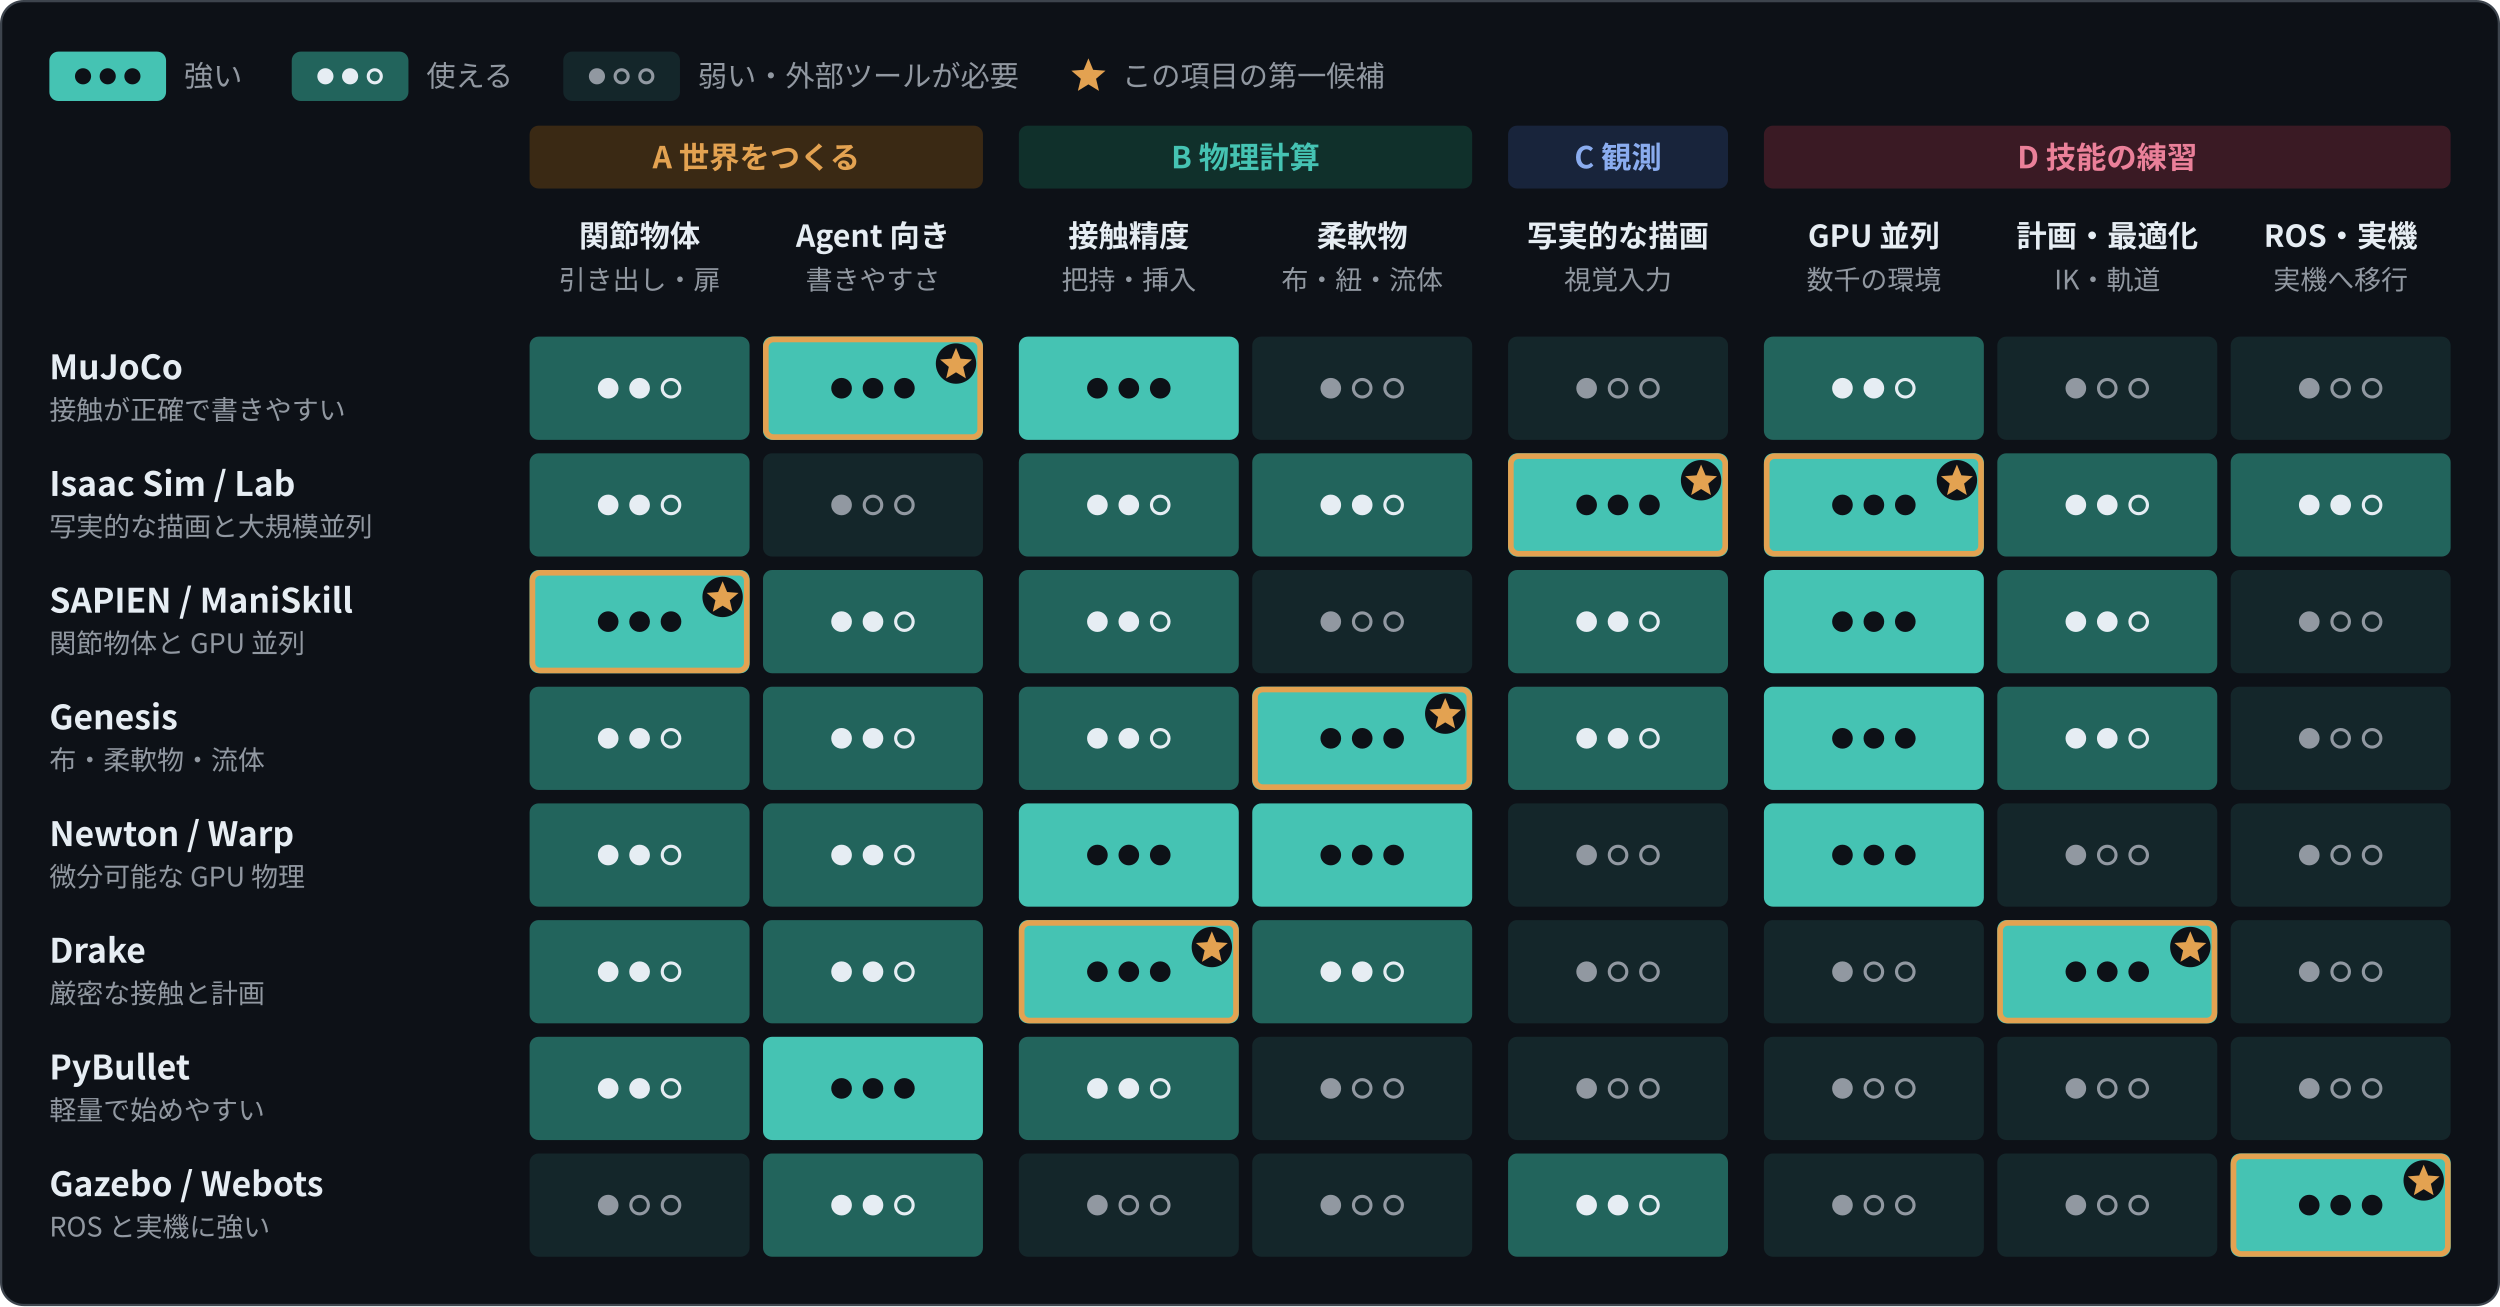
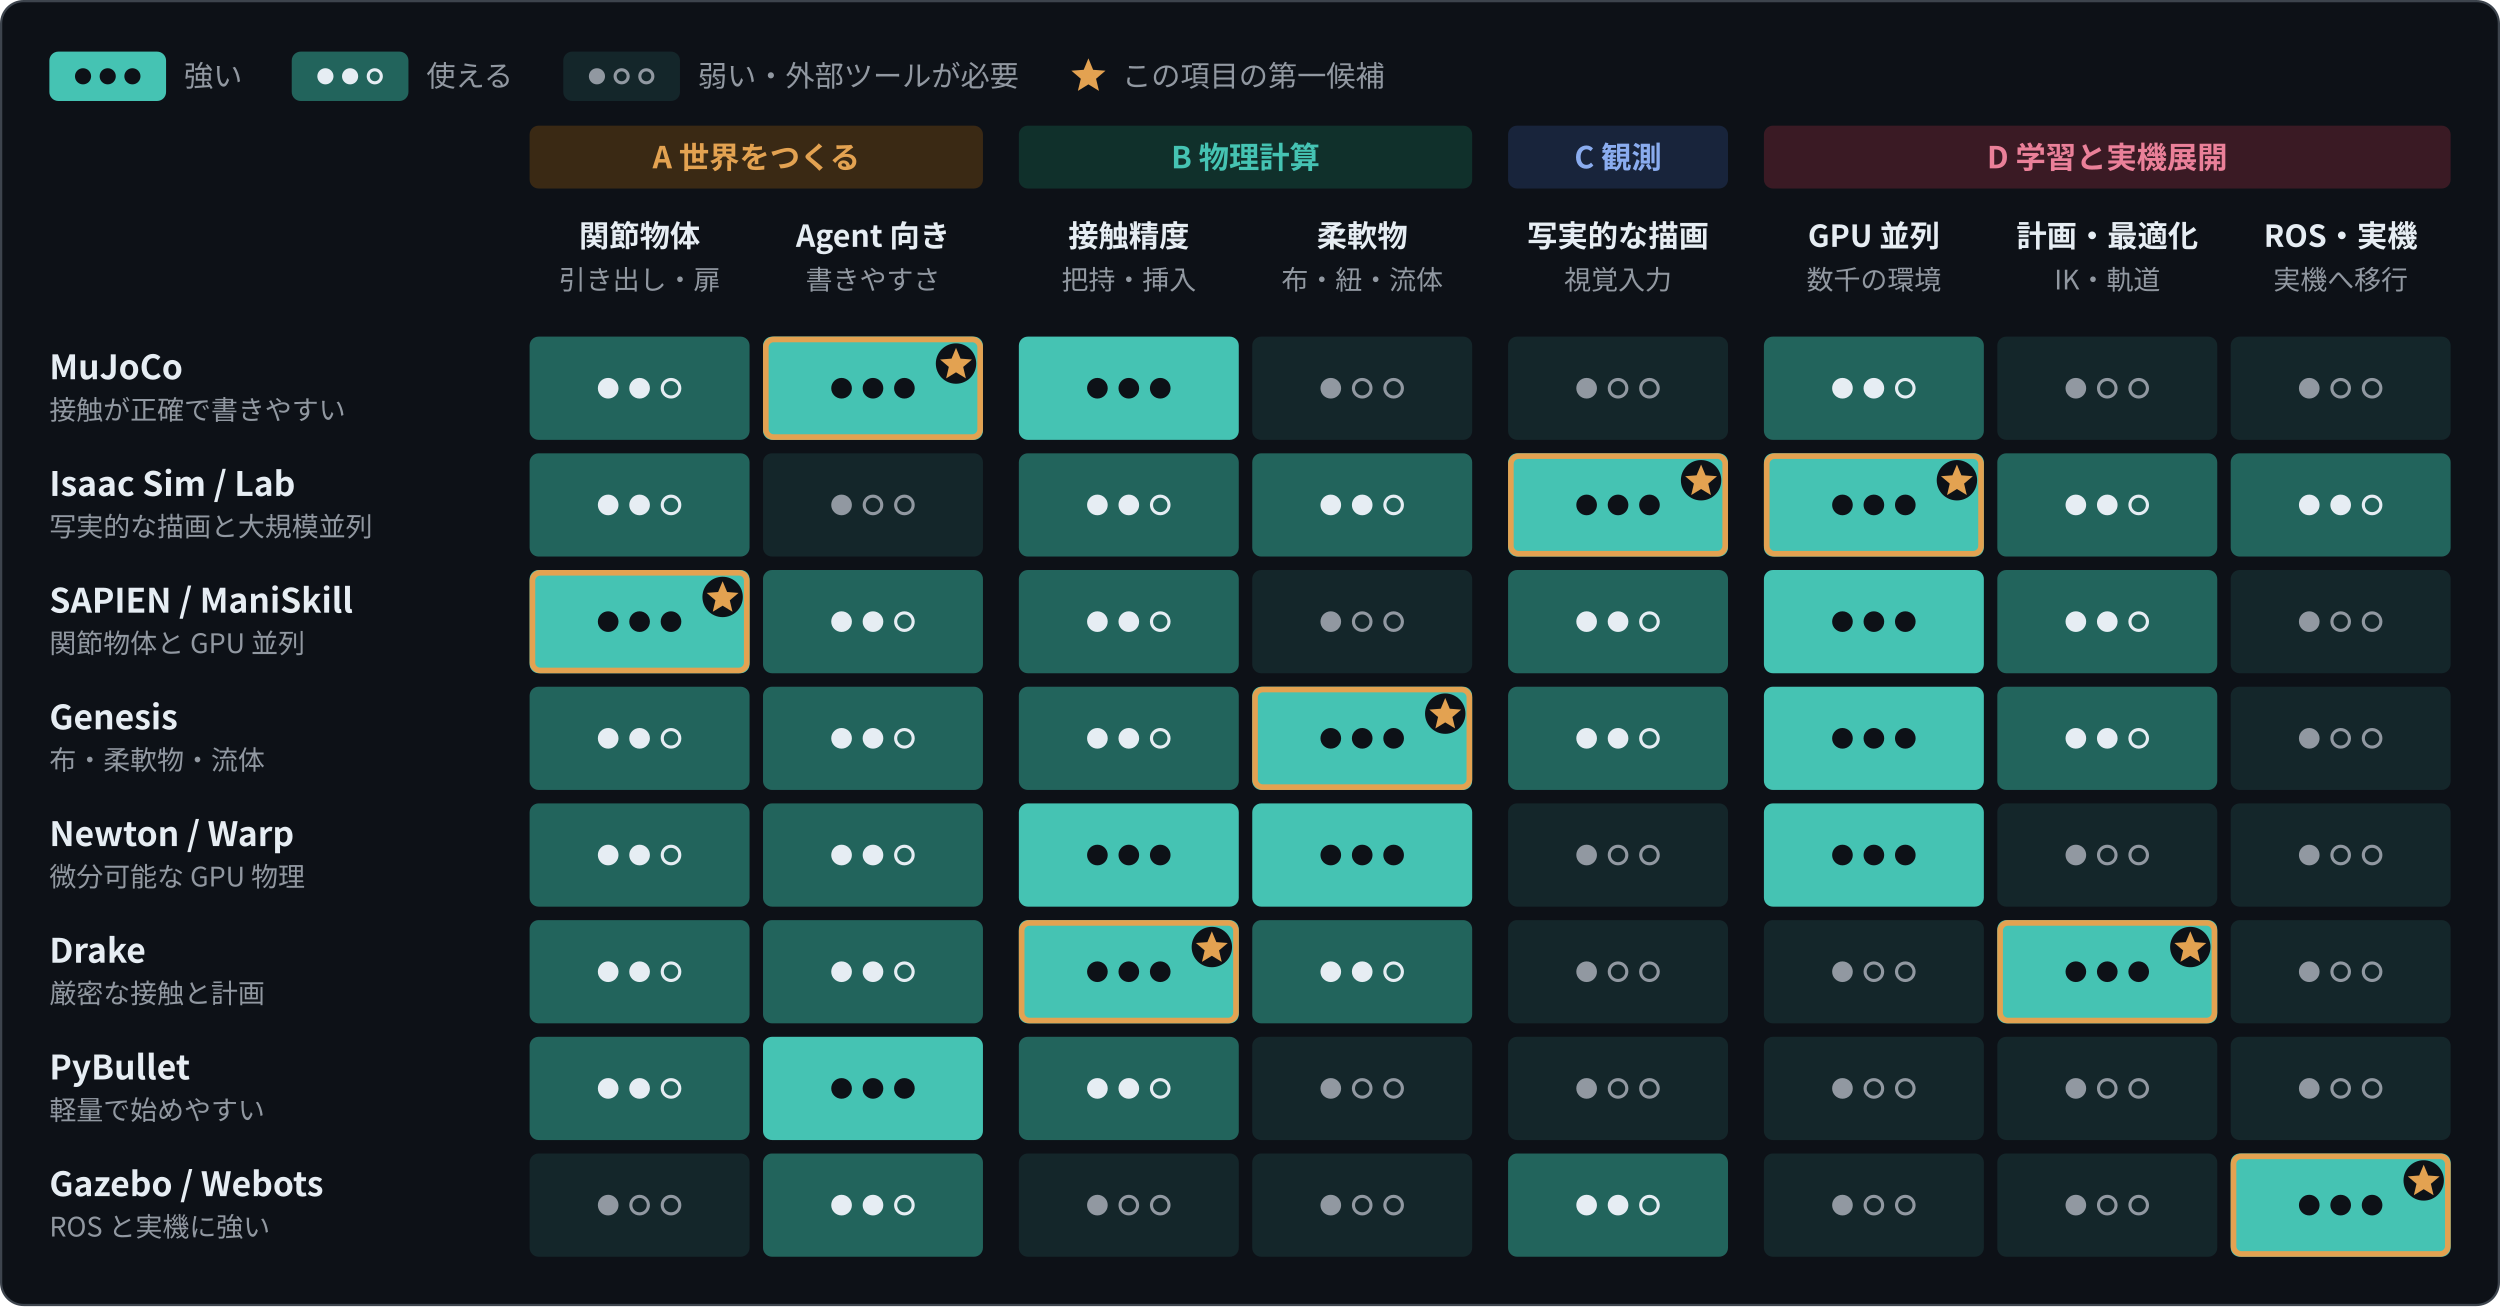
<svg xmlns="http://www.w3.org/2000/svg" viewBox="0 0 1114 582" width="1114" height="582" role="img" aria-label="シミュレーションツールの強み" font-family="'Hiragino Sans', 'Hiragino Kaku Gothic ProN', 'Yu Gothic', Meiryo, 'Noto Sans CJK JP', 'Noto Sans JP', sans-serif">
  <rect x="0.5" y="0.5" width="1113" height="581" rx="10" fill="#0D1117" stroke="#3D444D" />
  <rect x="22" y="23" width="52" height="22" rx="4" fill="#45C3B3" />
  <circle cx="37" cy="34" r="3.6" fill="#0D1117" />
  <circle cx="48" cy="34" r="3.6" fill="#0D1117" />
  <circle cx="59" cy="34" r="3.6" fill="#0D1117" />
  <text x="82" y="38.5" font-size="13" fill="#9198A1">強い</text>
  <rect x="130.0" y="23" width="52" height="22" rx="4" fill="#22645C" />
  <circle cx="145" cy="34" r="3.6" fill="#E6EDF3" />
  <circle cx="156" cy="34" r="3.6" fill="#E6EDF3" />
  <circle cx="167" cy="34" r="2.9" fill="none" stroke="#E6EDF3" stroke-width="1.4" />
  <text x="190.0" y="38.5" font-size="13" fill="#9198A1">使える</text>
  <rect x="251.0" y="23" width="52" height="22" rx="4" fill="#14262A" />
  <circle cx="266" cy="34" r="3.6" fill="#9198A1" />
  <circle cx="277" cy="34" r="2.9" fill="none" stroke="#9198A1" stroke-width="1.4" />
  <circle cx="288" cy="34" r="2.9" fill="none" stroke="#9198A1" stroke-width="1.4" />
  <text x="311.0" y="38.5" font-size="13" fill="#9198A1">弱い・外部ツールが必要</text>
  <polygon points="485.0,26.0 487.1,31.1 492.6,31.5 488.4,35.1 489.7,40.5 485.0,37.6 480.3,40.5 481.6,35.1 477.4,31.5 482.9,31.1" fill="#E3A251" />
  <text x="500.0" y="38.5" font-size="13" fill="#9198A1">この項目の第一候補</text>
  <rect x="236" y="56" width="202" height="28" rx="4" fill="#3A2914" />
  <text x="337" y="75" text-anchor="middle" font-size="13.5" font-weight="700" fill="#E3A251">A 世界をつくる</text>
  <rect x="454" y="56" width="202" height="28" rx="4" fill="#10302B" />
  <text x="555" y="75" text-anchor="middle" font-size="13.5" font-weight="700" fill="#45C3B3">B 物理計算</text>
  <rect x="672" y="56" width="98" height="28" rx="4" fill="#18243B" />
  <text x="721" y="75" text-anchor="middle" font-size="13.5" font-weight="700" fill="#8AACEF">C 観測</text>
  <rect x="786" y="56" width="306" height="28" rx="4" fill="#3A1A24" />
-   <text x="939" y="75" text-anchor="middle" font-size="13.5" font-weight="700" fill="#EA8099">D 技能の練習</text>
+   <text x="939" y="75" text-anchor="middle" font-size="13.5" font-weight="700" fill="#EA8099">D 学習と実機展開</text>
  <text x="285" y="110" text-anchor="middle" font-size="13.5" font-weight="700" fill="#E6EDF3">関節物体</text>
  <text x="285" y="129" text-anchor="middle" font-size="12" fill="#9198A1">引き出し・扉</text>
  <text x="389" y="110" text-anchor="middle" font-size="13.5" font-weight="700" fill="#E6EDF3">Agent 向き</text>
  <text x="389" y="129" text-anchor="middle" font-size="12" fill="#9198A1">書きやすさ</text>
  <text x="503" y="110" text-anchor="middle" font-size="13.5" font-weight="700" fill="#E6EDF3">接触精度</text>
  <text x="503" y="129" text-anchor="middle" font-size="12" fill="#9198A1">把持・挿入</text>
  <text x="607" y="110" text-anchor="middle" font-size="13.5" font-weight="700" fill="#E6EDF3">柔軟物</text>
  <text x="607" y="129" text-anchor="middle" font-size="12" fill="#9198A1">布・紐・流体</text>
  <text x="721" y="110" text-anchor="middle" font-size="13.5" font-weight="700" fill="#E6EDF3">写実的な描画</text>
  <text x="721" y="129" text-anchor="middle" font-size="12" fill="#9198A1">視覚入力</text>
  <text x="835" y="110" text-anchor="middle" font-size="13.5" font-weight="700" fill="#E6EDF3">GPU 並列</text>
  <text x="835" y="129" text-anchor="middle" font-size="12" fill="#9198A1">数千の環境</text>
  <text x="939" y="110" text-anchor="middle" font-size="13.5" font-weight="700" fill="#E6EDF3">計画・最適化</text>
  <text x="939" y="129" text-anchor="middle" font-size="12" fill="#9198A1">IK・軌道</text>
  <text x="1043" y="110" text-anchor="middle" font-size="13.5" font-weight="700" fill="#E6EDF3">ROS・実機</text>
  <text x="1043" y="129" text-anchor="middle" font-size="12" fill="#9198A1">実機へ移行</text>
  <text x="22" y="169" font-size="15" font-weight="700" fill="#E6EDF3">MuJoCo</text>
  <text x="22" y="187" font-size="12" fill="#9198A1">接触が正確で書きやすい</text>
  <rect x="236" y="150" width="98" height="46" rx="4" fill="#22645C" />
  <circle cx="271" cy="173" r="4.6" fill="#E6EDF3" />
  <circle cx="285" cy="173" r="4.6" fill="#E6EDF3" />
  <circle cx="299" cy="173" r="3.9" fill="none" stroke="#E6EDF3" stroke-width="1.4" />
  <rect x="340" y="150" width="98" height="46" rx="4" fill="#45C3B3" />
  <circle cx="375" cy="173" r="4.6" fill="#0D1117" />
  <circle cx="389" cy="173" r="4.6" fill="#0D1117" />
  <circle cx="403" cy="173" r="4.6" fill="#0D1117" />
  <rect x="341.25" y="151.25" width="95.5" height="43.5" rx="3.5" fill="none" stroke="#E3A251" stroke-width="2.5" />
  <circle cx="426" cy="162" r="9" fill="#0D1117" />
  <polygon points="426.0,155.0 428.0,159.8 433.1,160.2 429.2,163.5 430.4,168.6 426.0,165.9 421.6,168.6 422.8,163.5 418.9,160.2 424.0,159.8" fill="#E3A251" />
  <rect x="454" y="150" width="98" height="46" rx="4" fill="#45C3B3" />
  <circle cx="489" cy="173" r="4.6" fill="#0D1117" />
  <circle cx="503" cy="173" r="4.6" fill="#0D1117" />
  <circle cx="517" cy="173" r="4.6" fill="#0D1117" />
  <rect x="558" y="150" width="98" height="46" rx="4" fill="#14262A" />
  <circle cx="593" cy="173" r="4.6" fill="#9198A1" />
  <circle cx="607" cy="173" r="3.9" fill="none" stroke="#9198A1" stroke-width="1.4" />
  <circle cx="621" cy="173" r="3.9" fill="none" stroke="#9198A1" stroke-width="1.4" />
  <rect x="672" y="150" width="98" height="46" rx="4" fill="#14262A" />
  <circle cx="707" cy="173" r="4.6" fill="#9198A1" />
  <circle cx="721" cy="173" r="3.9" fill="none" stroke="#9198A1" stroke-width="1.4" />
  <circle cx="735" cy="173" r="3.9" fill="none" stroke="#9198A1" stroke-width="1.4" />
  <rect x="786" y="150" width="98" height="46" rx="4" fill="#22645C" />
  <circle cx="821" cy="173" r="4.6" fill="#E6EDF3" />
  <circle cx="835" cy="173" r="4.6" fill="#E6EDF3" />
  <circle cx="849" cy="173" r="3.9" fill="none" stroke="#E6EDF3" stroke-width="1.4" />
  <rect x="890" y="150" width="98" height="46" rx="4" fill="#14262A" />
  <circle cx="925" cy="173" r="4.6" fill="#9198A1" />
  <circle cx="939" cy="173" r="3.9" fill="none" stroke="#9198A1" stroke-width="1.4" />
  <circle cx="953" cy="173" r="3.9" fill="none" stroke="#9198A1" stroke-width="1.4" />
  <rect x="994" y="150" width="98" height="46" rx="4" fill="#14262A" />
  <circle cx="1029" cy="173" r="4.6" fill="#9198A1" />
  <circle cx="1043" cy="173" r="3.9" fill="none" stroke="#9198A1" stroke-width="1.4" />
  <circle cx="1057" cy="173" r="3.9" fill="none" stroke="#9198A1" stroke-width="1.4" />
  <text x="22" y="221" font-size="15" font-weight="700" fill="#E6EDF3">Isaac Sim / Lab</text>
  <text x="22" y="239" font-size="12" fill="#9198A1">写実的な描画と大規模並列</text>
  <rect x="236" y="202" width="98" height="46" rx="4" fill="#22645C" />
  <circle cx="271" cy="225" r="4.6" fill="#E6EDF3" />
  <circle cx="285" cy="225" r="4.6" fill="#E6EDF3" />
  <circle cx="299" cy="225" r="3.9" fill="none" stroke="#E6EDF3" stroke-width="1.4" />
  <rect x="340" y="202" width="98" height="46" rx="4" fill="#14262A" />
  <circle cx="375" cy="225" r="4.6" fill="#9198A1" />
  <circle cx="389" cy="225" r="3.9" fill="none" stroke="#9198A1" stroke-width="1.4" />
  <circle cx="403" cy="225" r="3.9" fill="none" stroke="#9198A1" stroke-width="1.4" />
  <rect x="454" y="202" width="98" height="46" rx="4" fill="#22645C" />
  <circle cx="489" cy="225" r="4.6" fill="#E6EDF3" />
  <circle cx="503" cy="225" r="4.6" fill="#E6EDF3" />
  <circle cx="517" cy="225" r="3.9" fill="none" stroke="#E6EDF3" stroke-width="1.4" />
  <rect x="558" y="202" width="98" height="46" rx="4" fill="#22645C" />
  <circle cx="593" cy="225" r="4.6" fill="#E6EDF3" />
  <circle cx="607" cy="225" r="4.6" fill="#E6EDF3" />
  <circle cx="621" cy="225" r="3.9" fill="none" stroke="#E6EDF3" stroke-width="1.4" />
  <rect x="672" y="202" width="98" height="46" rx="4" fill="#45C3B3" />
  <circle cx="707" cy="225" r="4.6" fill="#0D1117" />
  <circle cx="721" cy="225" r="4.6" fill="#0D1117" />
  <circle cx="735" cy="225" r="4.6" fill="#0D1117" />
  <rect x="673.25" y="203.25" width="95.5" height="43.5" rx="3.5" fill="none" stroke="#E3A251" stroke-width="2.5" />
  <circle cx="758" cy="214" r="9" fill="#0D1117" />
  <polygon points="758.0,207.0 760.0,211.8 765.1,212.2 761.2,215.5 762.4,220.6 758.0,217.9 753.6,220.6 754.8,215.5 750.9,212.2 756.0,211.8" fill="#E3A251" />
  <rect x="786" y="202" width="98" height="46" rx="4" fill="#45C3B3" />
  <circle cx="821" cy="225" r="4.6" fill="#0D1117" />
  <circle cx="835" cy="225" r="4.6" fill="#0D1117" />
  <circle cx="849" cy="225" r="4.6" fill="#0D1117" />
  <rect x="787.25" y="203.25" width="95.5" height="43.5" rx="3.5" fill="none" stroke="#E3A251" stroke-width="2.5" />
  <circle cx="872" cy="214" r="9" fill="#0D1117" />
  <polygon points="872.0,207.0 874.0,211.8 879.1,212.2 875.2,215.5 876.4,220.6 872.0,217.9 867.6,220.6 868.8,215.5 864.9,212.2 870.0,211.8" fill="#E3A251" />
  <rect x="890" y="202" width="98" height="46" rx="4" fill="#22645C" />
  <circle cx="925" cy="225" r="4.6" fill="#E6EDF3" />
  <circle cx="939" cy="225" r="4.6" fill="#E6EDF3" />
  <circle cx="953" cy="225" r="3.9" fill="none" stroke="#E6EDF3" stroke-width="1.4" />
  <rect x="994" y="202" width="98" height="46" rx="4" fill="#22645C" />
  <circle cx="1029" cy="225" r="4.6" fill="#E6EDF3" />
  <circle cx="1043" cy="225" r="4.6" fill="#E6EDF3" />
  <circle cx="1057" cy="225" r="3.9" fill="none" stroke="#E6EDF3" stroke-width="1.4" />
  <text x="22" y="273" font-size="15" font-weight="700" fill="#E6EDF3">SAPIEN / ManiSkill</text>
  <text x="22" y="291" font-size="12" fill="#9198A1">関節物体と GPU 並列</text>
  <rect x="236" y="254" width="98" height="46" rx="4" fill="#45C3B3" />
  <circle cx="271" cy="277" r="4.6" fill="#0D1117" />
  <circle cx="285" cy="277" r="4.6" fill="#0D1117" />
  <circle cx="299" cy="277" r="4.6" fill="#0D1117" />
  <rect x="237.25" y="255.25" width="95.5" height="43.5" rx="3.5" fill="none" stroke="#E3A251" stroke-width="2.5" />
  <circle cx="322" cy="266" r="9" fill="#0D1117" />
  <polygon points="322.0,259.0 324.0,263.8 329.1,264.2 325.2,267.5 326.4,272.6 322.0,269.9 317.6,272.6 318.8,267.5 314.9,264.2 320.0,263.8" fill="#E3A251" />
  <rect x="340" y="254" width="98" height="46" rx="4" fill="#22645C" />
  <circle cx="375" cy="277" r="4.6" fill="#E6EDF3" />
  <circle cx="389" cy="277" r="4.6" fill="#E6EDF3" />
  <circle cx="403" cy="277" r="3.9" fill="none" stroke="#E6EDF3" stroke-width="1.4" />
  <rect x="454" y="254" width="98" height="46" rx="4" fill="#22645C" />
  <circle cx="489" cy="277" r="4.6" fill="#E6EDF3" />
  <circle cx="503" cy="277" r="4.6" fill="#E6EDF3" />
  <circle cx="517" cy="277" r="3.9" fill="none" stroke="#E6EDF3" stroke-width="1.4" />
  <rect x="558" y="254" width="98" height="46" rx="4" fill="#14262A" />
  <circle cx="593" cy="277" r="4.6" fill="#9198A1" />
  <circle cx="607" cy="277" r="3.9" fill="none" stroke="#9198A1" stroke-width="1.4" />
  <circle cx="621" cy="277" r="3.9" fill="none" stroke="#9198A1" stroke-width="1.4" />
  <rect x="672" y="254" width="98" height="46" rx="4" fill="#22645C" />
  <circle cx="707" cy="277" r="4.6" fill="#E6EDF3" />
  <circle cx="721" cy="277" r="4.6" fill="#E6EDF3" />
  <circle cx="735" cy="277" r="3.9" fill="none" stroke="#E6EDF3" stroke-width="1.4" />
  <rect x="786" y="254" width="98" height="46" rx="4" fill="#45C3B3" />
  <circle cx="821" cy="277" r="4.6" fill="#0D1117" />
  <circle cx="835" cy="277" r="4.6" fill="#0D1117" />
  <circle cx="849" cy="277" r="4.6" fill="#0D1117" />
  <rect x="890" y="254" width="98" height="46" rx="4" fill="#22645C" />
  <circle cx="925" cy="277" r="4.6" fill="#E6EDF3" />
  <circle cx="939" cy="277" r="4.6" fill="#E6EDF3" />
  <circle cx="953" cy="277" r="3.9" fill="none" stroke="#E6EDF3" stroke-width="1.4" />
  <rect x="994" y="254" width="98" height="46" rx="4" fill="#14262A" />
  <circle cx="1029" cy="277" r="4.6" fill="#9198A1" />
  <circle cx="1043" cy="277" r="3.9" fill="none" stroke="#9198A1" stroke-width="1.4" />
  <circle cx="1057" cy="277" r="3.9" fill="none" stroke="#9198A1" stroke-width="1.4" />
  <text x="22" y="325" font-size="15" font-weight="700" fill="#E6EDF3">Genesis</text>
  <text x="22" y="343" font-size="12" fill="#9198A1">布・柔軟物・流体</text>
  <rect x="236" y="306" width="98" height="46" rx="4" fill="#22645C" />
  <circle cx="271" cy="329" r="4.6" fill="#E6EDF3" />
  <circle cx="285" cy="329" r="4.6" fill="#E6EDF3" />
  <circle cx="299" cy="329" r="3.9" fill="none" stroke="#E6EDF3" stroke-width="1.4" />
  <rect x="340" y="306" width="98" height="46" rx="4" fill="#22645C" />
  <circle cx="375" cy="329" r="4.6" fill="#E6EDF3" />
  <circle cx="389" cy="329" r="4.6" fill="#E6EDF3" />
  <circle cx="403" cy="329" r="3.9" fill="none" stroke="#E6EDF3" stroke-width="1.4" />
  <rect x="454" y="306" width="98" height="46" rx="4" fill="#22645C" />
  <circle cx="489" cy="329" r="4.6" fill="#E6EDF3" />
  <circle cx="503" cy="329" r="4.6" fill="#E6EDF3" />
  <circle cx="517" cy="329" r="3.9" fill="none" stroke="#E6EDF3" stroke-width="1.4" />
  <rect x="558" y="306" width="98" height="46" rx="4" fill="#45C3B3" />
  <circle cx="593" cy="329" r="4.6" fill="#0D1117" />
  <circle cx="607" cy="329" r="4.6" fill="#0D1117" />
  <circle cx="621" cy="329" r="4.6" fill="#0D1117" />
  <rect x="559.25" y="307.25" width="95.5" height="43.5" rx="3.5" fill="none" stroke="#E3A251" stroke-width="2.5" />
  <circle cx="644" cy="318" r="9" fill="#0D1117" />
  <polygon points="644.0,311.0 646.0,315.8 651.1,316.2 647.2,319.5 648.4,324.6 644.0,321.9 639.6,324.6 640.8,319.5 636.9,316.2 642.0,315.8" fill="#E3A251" />
  <rect x="672" y="306" width="98" height="46" rx="4" fill="#22645C" />
  <circle cx="707" cy="329" r="4.6" fill="#E6EDF3" />
  <circle cx="721" cy="329" r="4.6" fill="#E6EDF3" />
  <circle cx="735" cy="329" r="3.9" fill="none" stroke="#E6EDF3" stroke-width="1.4" />
  <rect x="786" y="306" width="98" height="46" rx="4" fill="#45C3B3" />
  <circle cx="821" cy="329" r="4.6" fill="#0D1117" />
  <circle cx="835" cy="329" r="4.6" fill="#0D1117" />
  <circle cx="849" cy="329" r="4.6" fill="#0D1117" />
  <rect x="890" y="306" width="98" height="46" rx="4" fill="#22645C" />
  <circle cx="925" cy="329" r="4.6" fill="#E6EDF3" />
  <circle cx="939" cy="329" r="4.6" fill="#E6EDF3" />
  <circle cx="953" cy="329" r="3.9" fill="none" stroke="#E6EDF3" stroke-width="1.4" />
  <rect x="994" y="306" width="98" height="46" rx="4" fill="#14262A" />
  <circle cx="1029" cy="329" r="4.6" fill="#9198A1" />
  <circle cx="1043" cy="329" r="3.9" fill="none" stroke="#9198A1" stroke-width="1.4" />
  <circle cx="1057" cy="329" r="3.9" fill="none" stroke="#9198A1" stroke-width="1.4" />
  <text x="22" y="377" font-size="15" font-weight="700" fill="#E6EDF3">Newton / Warp</text>
  <text x="22" y="395" font-size="12" fill="#9198A1">微分可能な GPU 物理</text>
  <rect x="236" y="358" width="98" height="46" rx="4" fill="#22645C" />
  <circle cx="271" cy="381" r="4.6" fill="#E6EDF3" />
  <circle cx="285" cy="381" r="4.6" fill="#E6EDF3" />
  <circle cx="299" cy="381" r="3.9" fill="none" stroke="#E6EDF3" stroke-width="1.4" />
  <rect x="340" y="358" width="98" height="46" rx="4" fill="#22645C" />
  <circle cx="375" cy="381" r="4.6" fill="#E6EDF3" />
  <circle cx="389" cy="381" r="4.6" fill="#E6EDF3" />
  <circle cx="403" cy="381" r="3.9" fill="none" stroke="#E6EDF3" stroke-width="1.4" />
  <rect x="454" y="358" width="98" height="46" rx="4" fill="#45C3B3" />
  <circle cx="489" cy="381" r="4.6" fill="#0D1117" />
  <circle cx="503" cy="381" r="4.6" fill="#0D1117" />
  <circle cx="517" cy="381" r="4.6" fill="#0D1117" />
  <rect x="558" y="358" width="98" height="46" rx="4" fill="#45C3B3" />
  <circle cx="593" cy="381" r="4.6" fill="#0D1117" />
  <circle cx="607" cy="381" r="4.6" fill="#0D1117" />
  <circle cx="621" cy="381" r="4.6" fill="#0D1117" />
  <rect x="672" y="358" width="98" height="46" rx="4" fill="#14262A" />
  <circle cx="707" cy="381" r="4.6" fill="#9198A1" />
  <circle cx="721" cy="381" r="3.9" fill="none" stroke="#9198A1" stroke-width="1.4" />
  <circle cx="735" cy="381" r="3.9" fill="none" stroke="#9198A1" stroke-width="1.4" />
  <rect x="786" y="358" width="98" height="46" rx="4" fill="#45C3B3" />
  <circle cx="821" cy="381" r="4.6" fill="#0D1117" />
  <circle cx="835" cy="381" r="4.6" fill="#0D1117" />
  <circle cx="849" cy="381" r="4.6" fill="#0D1117" />
  <rect x="890" y="358" width="98" height="46" rx="4" fill="#14262A" />
  <circle cx="925" cy="381" r="4.6" fill="#9198A1" />
  <circle cx="939" cy="381" r="3.9" fill="none" stroke="#9198A1" stroke-width="1.4" />
  <circle cx="953" cy="381" r="3.9" fill="none" stroke="#9198A1" stroke-width="1.4" />
  <rect x="994" y="358" width="98" height="46" rx="4" fill="#14262A" />
  <circle cx="1029" cy="381" r="4.6" fill="#9198A1" />
  <circle cx="1043" cy="381" r="3.9" fill="none" stroke="#9198A1" stroke-width="1.4" />
  <circle cx="1057" cy="381" r="3.9" fill="none" stroke="#9198A1" stroke-width="1.4" />
  <text x="22" y="429" font-size="15" font-weight="700" fill="#E6EDF3">Drake</text>
  <text x="22" y="447" font-size="12" fill="#9198A1">厳密な接触と計画</text>
  <rect x="236" y="410" width="98" height="46" rx="4" fill="#22645C" />
  <circle cx="271" cy="433" r="4.6" fill="#E6EDF3" />
  <circle cx="285" cy="433" r="4.6" fill="#E6EDF3" />
  <circle cx="299" cy="433" r="3.9" fill="none" stroke="#E6EDF3" stroke-width="1.4" />
  <rect x="340" y="410" width="98" height="46" rx="4" fill="#22645C" />
  <circle cx="375" cy="433" r="4.6" fill="#E6EDF3" />
  <circle cx="389" cy="433" r="4.6" fill="#E6EDF3" />
  <circle cx="403" cy="433" r="3.9" fill="none" stroke="#E6EDF3" stroke-width="1.4" />
  <rect x="454" y="410" width="98" height="46" rx="4" fill="#45C3B3" />
  <circle cx="489" cy="433" r="4.6" fill="#0D1117" />
  <circle cx="503" cy="433" r="4.6" fill="#0D1117" />
  <circle cx="517" cy="433" r="4.6" fill="#0D1117" />
  <rect x="455.25" y="411.25" width="95.5" height="43.5" rx="3.5" fill="none" stroke="#E3A251" stroke-width="2.5" />
  <circle cx="540" cy="422" r="9" fill="#0D1117" />
  <polygon points="540.0,415.0 542.0,419.8 547.1,420.2 543.2,423.5 544.4,428.6 540.0,425.9 535.6,428.6 536.8,423.5 532.9,420.2 538.0,419.8" fill="#E3A251" />
  <rect x="558" y="410" width="98" height="46" rx="4" fill="#22645C" />
  <circle cx="593" cy="433" r="4.6" fill="#E6EDF3" />
  <circle cx="607" cy="433" r="4.6" fill="#E6EDF3" />
  <circle cx="621" cy="433" r="3.9" fill="none" stroke="#E6EDF3" stroke-width="1.4" />
  <rect x="672" y="410" width="98" height="46" rx="4" fill="#14262A" />
  <circle cx="707" cy="433" r="4.6" fill="#9198A1" />
  <circle cx="721" cy="433" r="3.9" fill="none" stroke="#9198A1" stroke-width="1.4" />
  <circle cx="735" cy="433" r="3.9" fill="none" stroke="#9198A1" stroke-width="1.4" />
  <rect x="786" y="410" width="98" height="46" rx="4" fill="#14262A" />
  <circle cx="821" cy="433" r="4.6" fill="#9198A1" />
  <circle cx="835" cy="433" r="3.9" fill="none" stroke="#9198A1" stroke-width="1.4" />
  <circle cx="849" cy="433" r="3.9" fill="none" stroke="#9198A1" stroke-width="1.4" />
  <rect x="890" y="410" width="98" height="46" rx="4" fill="#45C3B3" />
  <circle cx="925" cy="433" r="4.6" fill="#0D1117" />
  <circle cx="939" cy="433" r="4.6" fill="#0D1117" />
  <circle cx="953" cy="433" r="4.6" fill="#0D1117" />
  <rect x="891.25" y="411.25" width="95.5" height="43.5" rx="3.5" fill="none" stroke="#E3A251" stroke-width="2.5" />
  <circle cx="976" cy="422" r="9" fill="#0D1117" />
  <polygon points="976.0,415.0 978.0,419.8 983.1,420.2 979.2,423.5 980.4,428.6 976.0,425.9 971.6,428.6 972.8,423.5 968.9,420.2 974.0,419.8" fill="#E3A251" />
  <rect x="994" y="410" width="98" height="46" rx="4" fill="#14262A" />
  <circle cx="1029" cy="433" r="4.6" fill="#9198A1" />
  <circle cx="1043" cy="433" r="3.9" fill="none" stroke="#9198A1" stroke-width="1.4" />
  <circle cx="1057" cy="433" r="3.9" fill="none" stroke="#9198A1" stroke-width="1.4" />
  <text x="22" y="481" font-size="15" font-weight="700" fill="#E6EDF3">PyBullet</text>
  <text x="22" y="499" font-size="12" fill="#9198A1">軽量で始めやすい</text>
  <rect x="236" y="462" width="98" height="46" rx="4" fill="#22645C" />
  <circle cx="271" cy="485" r="4.6" fill="#E6EDF3" />
  <circle cx="285" cy="485" r="4.6" fill="#E6EDF3" />
  <circle cx="299" cy="485" r="3.9" fill="none" stroke="#E6EDF3" stroke-width="1.4" />
  <rect x="340" y="462" width="98" height="46" rx="4" fill="#45C3B3" />
  <circle cx="375" cy="485" r="4.6" fill="#0D1117" />
  <circle cx="389" cy="485" r="4.6" fill="#0D1117" />
  <circle cx="403" cy="485" r="4.6" fill="#0D1117" />
  <rect x="454" y="462" width="98" height="46" rx="4" fill="#22645C" />
  <circle cx="489" cy="485" r="4.6" fill="#E6EDF3" />
  <circle cx="503" cy="485" r="4.6" fill="#E6EDF3" />
  <circle cx="517" cy="485" r="3.9" fill="none" stroke="#E6EDF3" stroke-width="1.4" />
  <rect x="558" y="462" width="98" height="46" rx="4" fill="#14262A" />
  <circle cx="593" cy="485" r="4.6" fill="#9198A1" />
  <circle cx="607" cy="485" r="3.9" fill="none" stroke="#9198A1" stroke-width="1.4" />
  <circle cx="621" cy="485" r="3.9" fill="none" stroke="#9198A1" stroke-width="1.4" />
  <rect x="672" y="462" width="98" height="46" rx="4" fill="#14262A" />
  <circle cx="707" cy="485" r="4.6" fill="#9198A1" />
  <circle cx="721" cy="485" r="3.9" fill="none" stroke="#9198A1" stroke-width="1.4" />
  <circle cx="735" cy="485" r="3.9" fill="none" stroke="#9198A1" stroke-width="1.4" />
  <rect x="786" y="462" width="98" height="46" rx="4" fill="#14262A" />
  <circle cx="821" cy="485" r="4.6" fill="#9198A1" />
  <circle cx="835" cy="485" r="3.9" fill="none" stroke="#9198A1" stroke-width="1.4" />
  <circle cx="849" cy="485" r="3.9" fill="none" stroke="#9198A1" stroke-width="1.4" />
  <rect x="890" y="462" width="98" height="46" rx="4" fill="#14262A" />
  <circle cx="925" cy="485" r="4.6" fill="#9198A1" />
  <circle cx="939" cy="485" r="3.9" fill="none" stroke="#9198A1" stroke-width="1.4" />
  <circle cx="953" cy="485" r="3.9" fill="none" stroke="#9198A1" stroke-width="1.4" />
  <rect x="994" y="462" width="98" height="46" rx="4" fill="#14262A" />
  <circle cx="1029" cy="485" r="4.6" fill="#9198A1" />
  <circle cx="1043" cy="485" r="3.9" fill="none" stroke="#9198A1" stroke-width="1.4" />
  <circle cx="1057" cy="485" r="3.9" fill="none" stroke="#9198A1" stroke-width="1.4" />
  <text x="22" y="533" font-size="15" font-weight="700" fill="#E6EDF3">Gazebo / Webots</text>
  <text x="22" y="551" font-size="12" fill="#9198A1">ROS と実機に強い</text>
  <rect x="236" y="514" width="98" height="46" rx="4" fill="#14262A" />
  <circle cx="271" cy="537" r="4.6" fill="#9198A1" />
  <circle cx="285" cy="537" r="3.9" fill="none" stroke="#9198A1" stroke-width="1.4" />
  <circle cx="299" cy="537" r="3.9" fill="none" stroke="#9198A1" stroke-width="1.4" />
  <rect x="340" y="514" width="98" height="46" rx="4" fill="#22645C" />
  <circle cx="375" cy="537" r="4.6" fill="#E6EDF3" />
  <circle cx="389" cy="537" r="4.6" fill="#E6EDF3" />
  <circle cx="403" cy="537" r="3.9" fill="none" stroke="#E6EDF3" stroke-width="1.4" />
  <rect x="454" y="514" width="98" height="46" rx="4" fill="#14262A" />
  <circle cx="489" cy="537" r="4.6" fill="#9198A1" />
  <circle cx="503" cy="537" r="3.9" fill="none" stroke="#9198A1" stroke-width="1.4" />
  <circle cx="517" cy="537" r="3.9" fill="none" stroke="#9198A1" stroke-width="1.4" />
  <rect x="558" y="514" width="98" height="46" rx="4" fill="#14262A" />
  <circle cx="593" cy="537" r="4.6" fill="#9198A1" />
  <circle cx="607" cy="537" r="3.9" fill="none" stroke="#9198A1" stroke-width="1.4" />
  <circle cx="621" cy="537" r="3.9" fill="none" stroke="#9198A1" stroke-width="1.4" />
  <rect x="672" y="514" width="98" height="46" rx="4" fill="#22645C" />
  <circle cx="707" cy="537" r="4.6" fill="#E6EDF3" />
  <circle cx="721" cy="537" r="4.6" fill="#E6EDF3" />
  <circle cx="735" cy="537" r="3.9" fill="none" stroke="#E6EDF3" stroke-width="1.4" />
  <rect x="786" y="514" width="98" height="46" rx="4" fill="#14262A" />
  <circle cx="821" cy="537" r="4.6" fill="#9198A1" />
  <circle cx="835" cy="537" r="3.9" fill="none" stroke="#9198A1" stroke-width="1.4" />
  <circle cx="849" cy="537" r="3.9" fill="none" stroke="#9198A1" stroke-width="1.4" />
  <rect x="890" y="514" width="98" height="46" rx="4" fill="#14262A" />
  <circle cx="925" cy="537" r="4.6" fill="#9198A1" />
  <circle cx="939" cy="537" r="3.9" fill="none" stroke="#9198A1" stroke-width="1.4" />
  <circle cx="953" cy="537" r="3.9" fill="none" stroke="#9198A1" stroke-width="1.4" />
  <rect x="994" y="514" width="98" height="46" rx="4" fill="#45C3B3" />
  <circle cx="1029" cy="537" r="4.6" fill="#0D1117" />
  <circle cx="1043" cy="537" r="4.6" fill="#0D1117" />
  <circle cx="1057" cy="537" r="4.6" fill="#0D1117" />
  <rect x="995.25" y="515.25" width="95.5" height="43.5" rx="3.5" fill="none" stroke="#E3A251" stroke-width="2.5" />
  <circle cx="1080" cy="526" r="9" fill="#0D1117" />
  <polygon points="1080.0,519.0 1082.0,523.8 1087.1,524.2 1083.2,527.5 1084.4,532.6 1080.0,529.9 1075.6,532.6 1076.8,527.5 1072.9,524.2 1078.0,523.8" fill="#E3A251" />
</svg>
